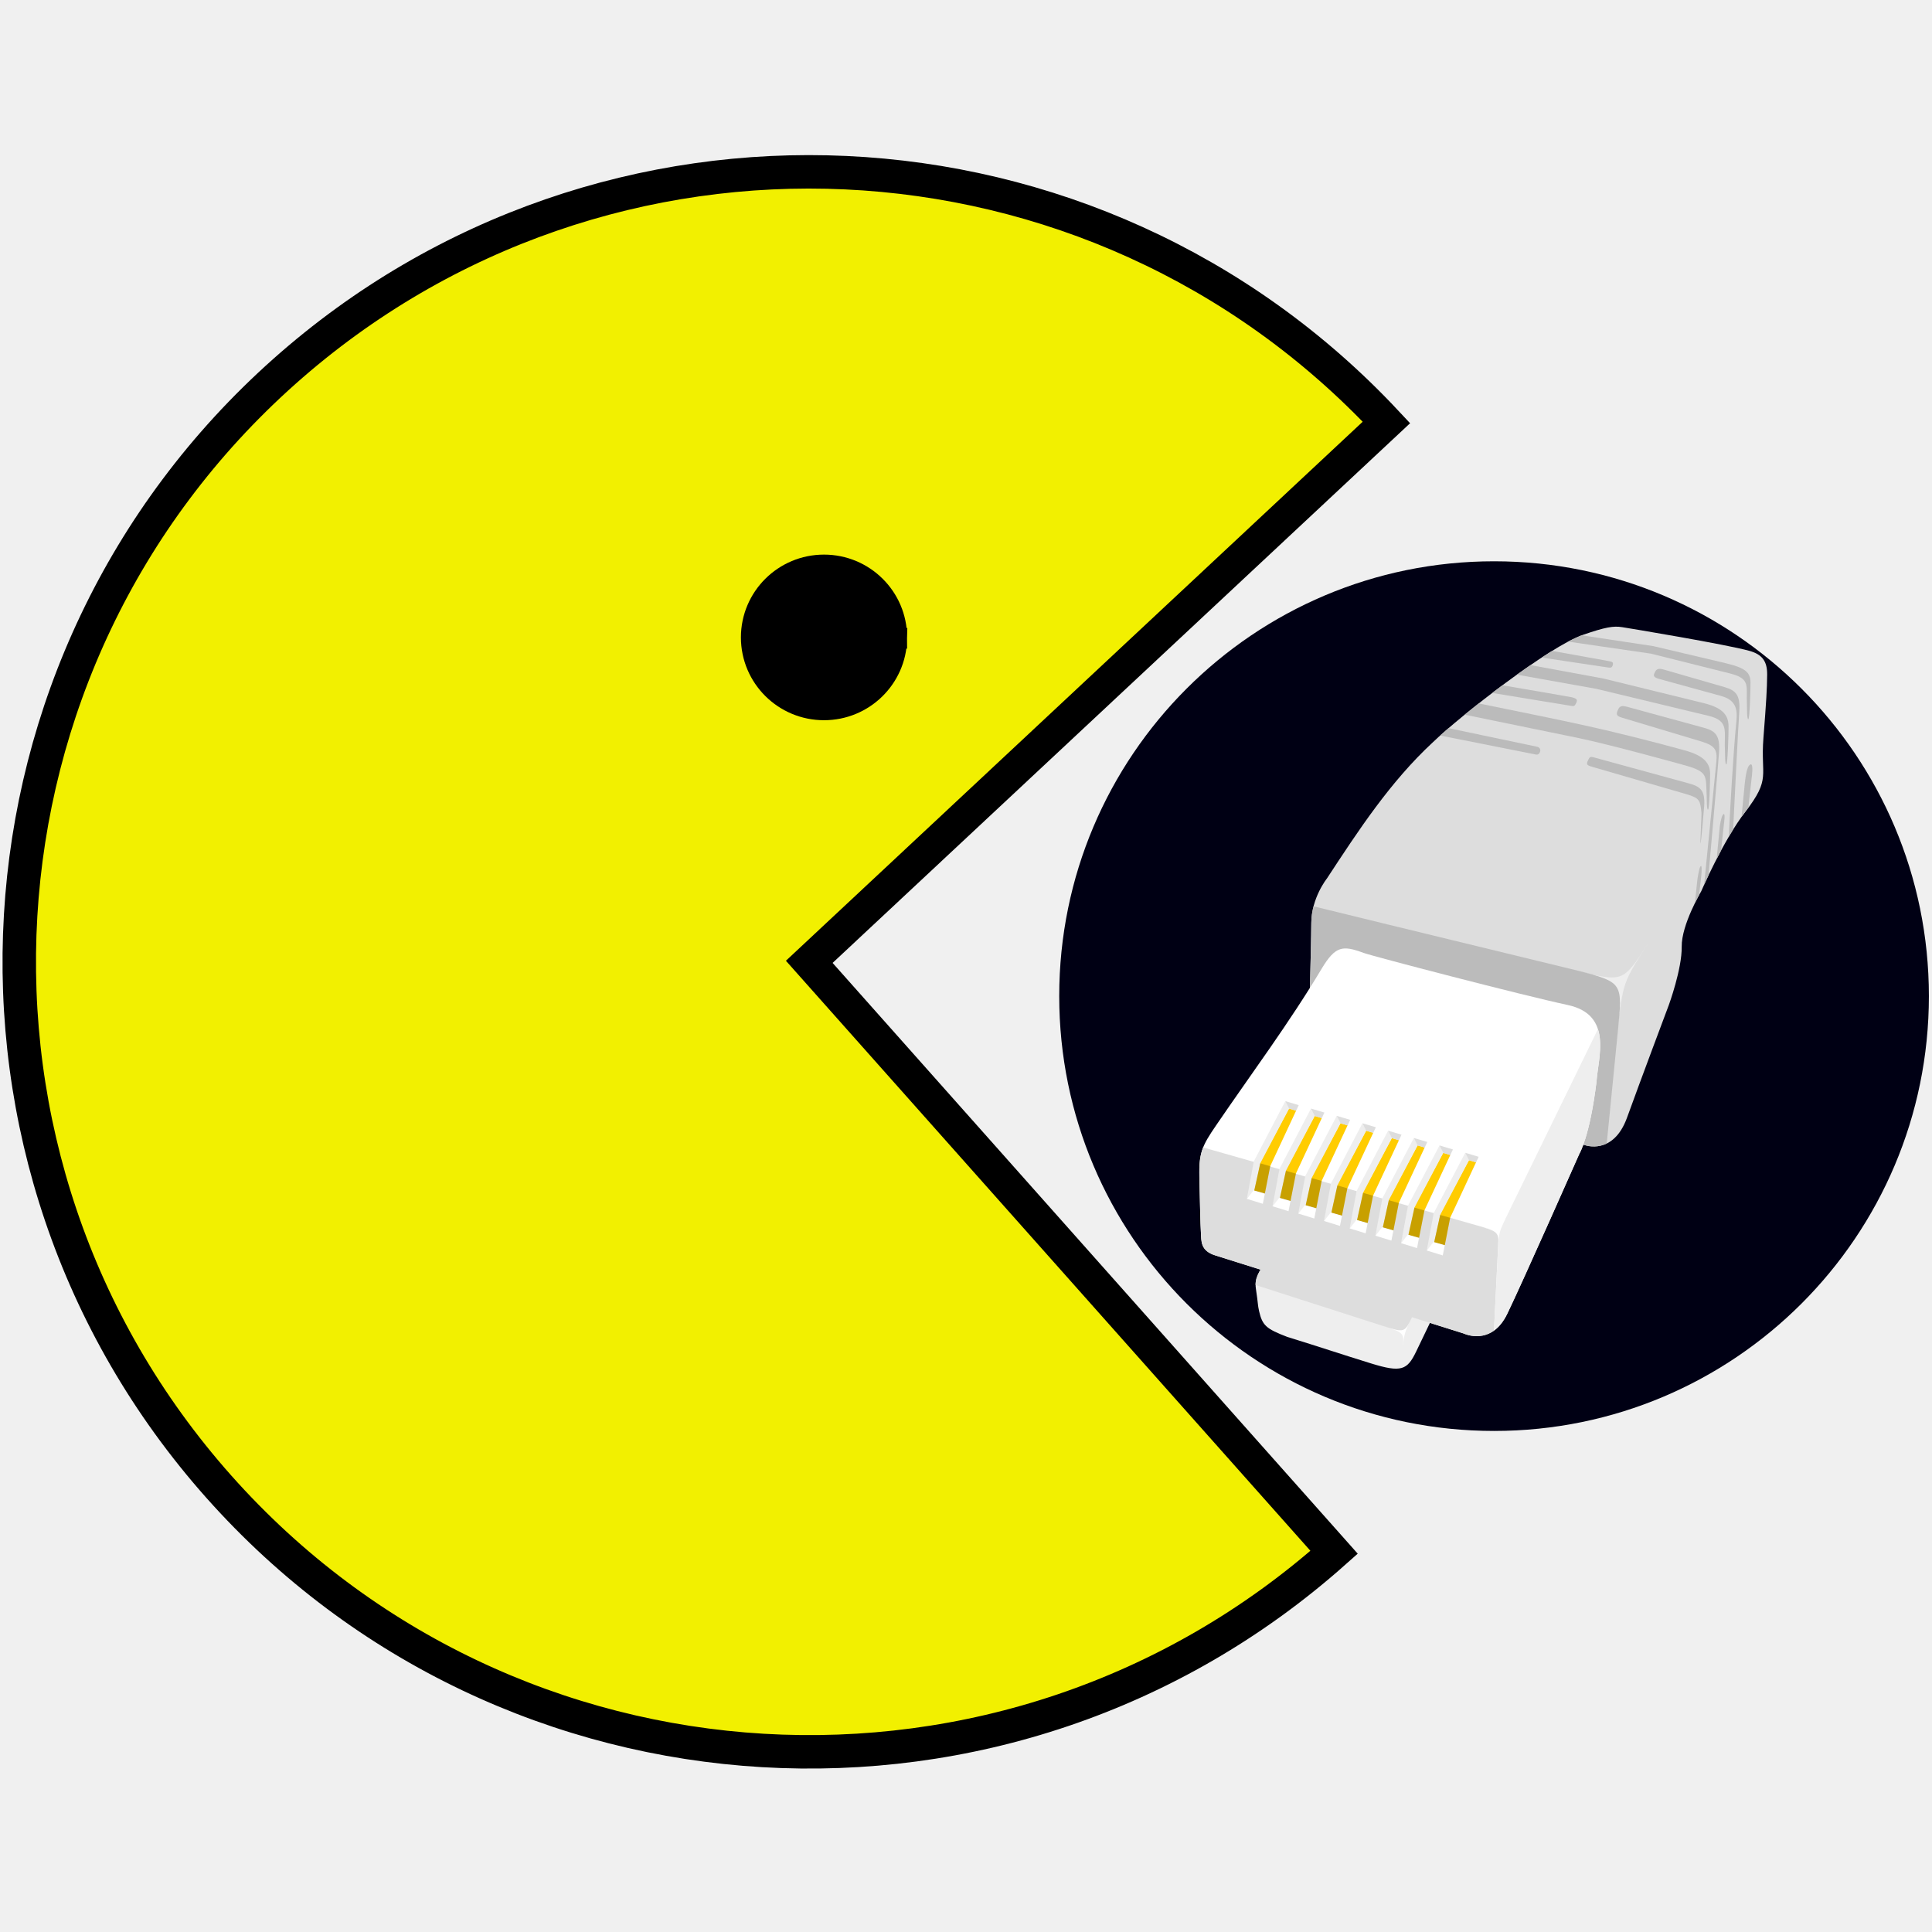
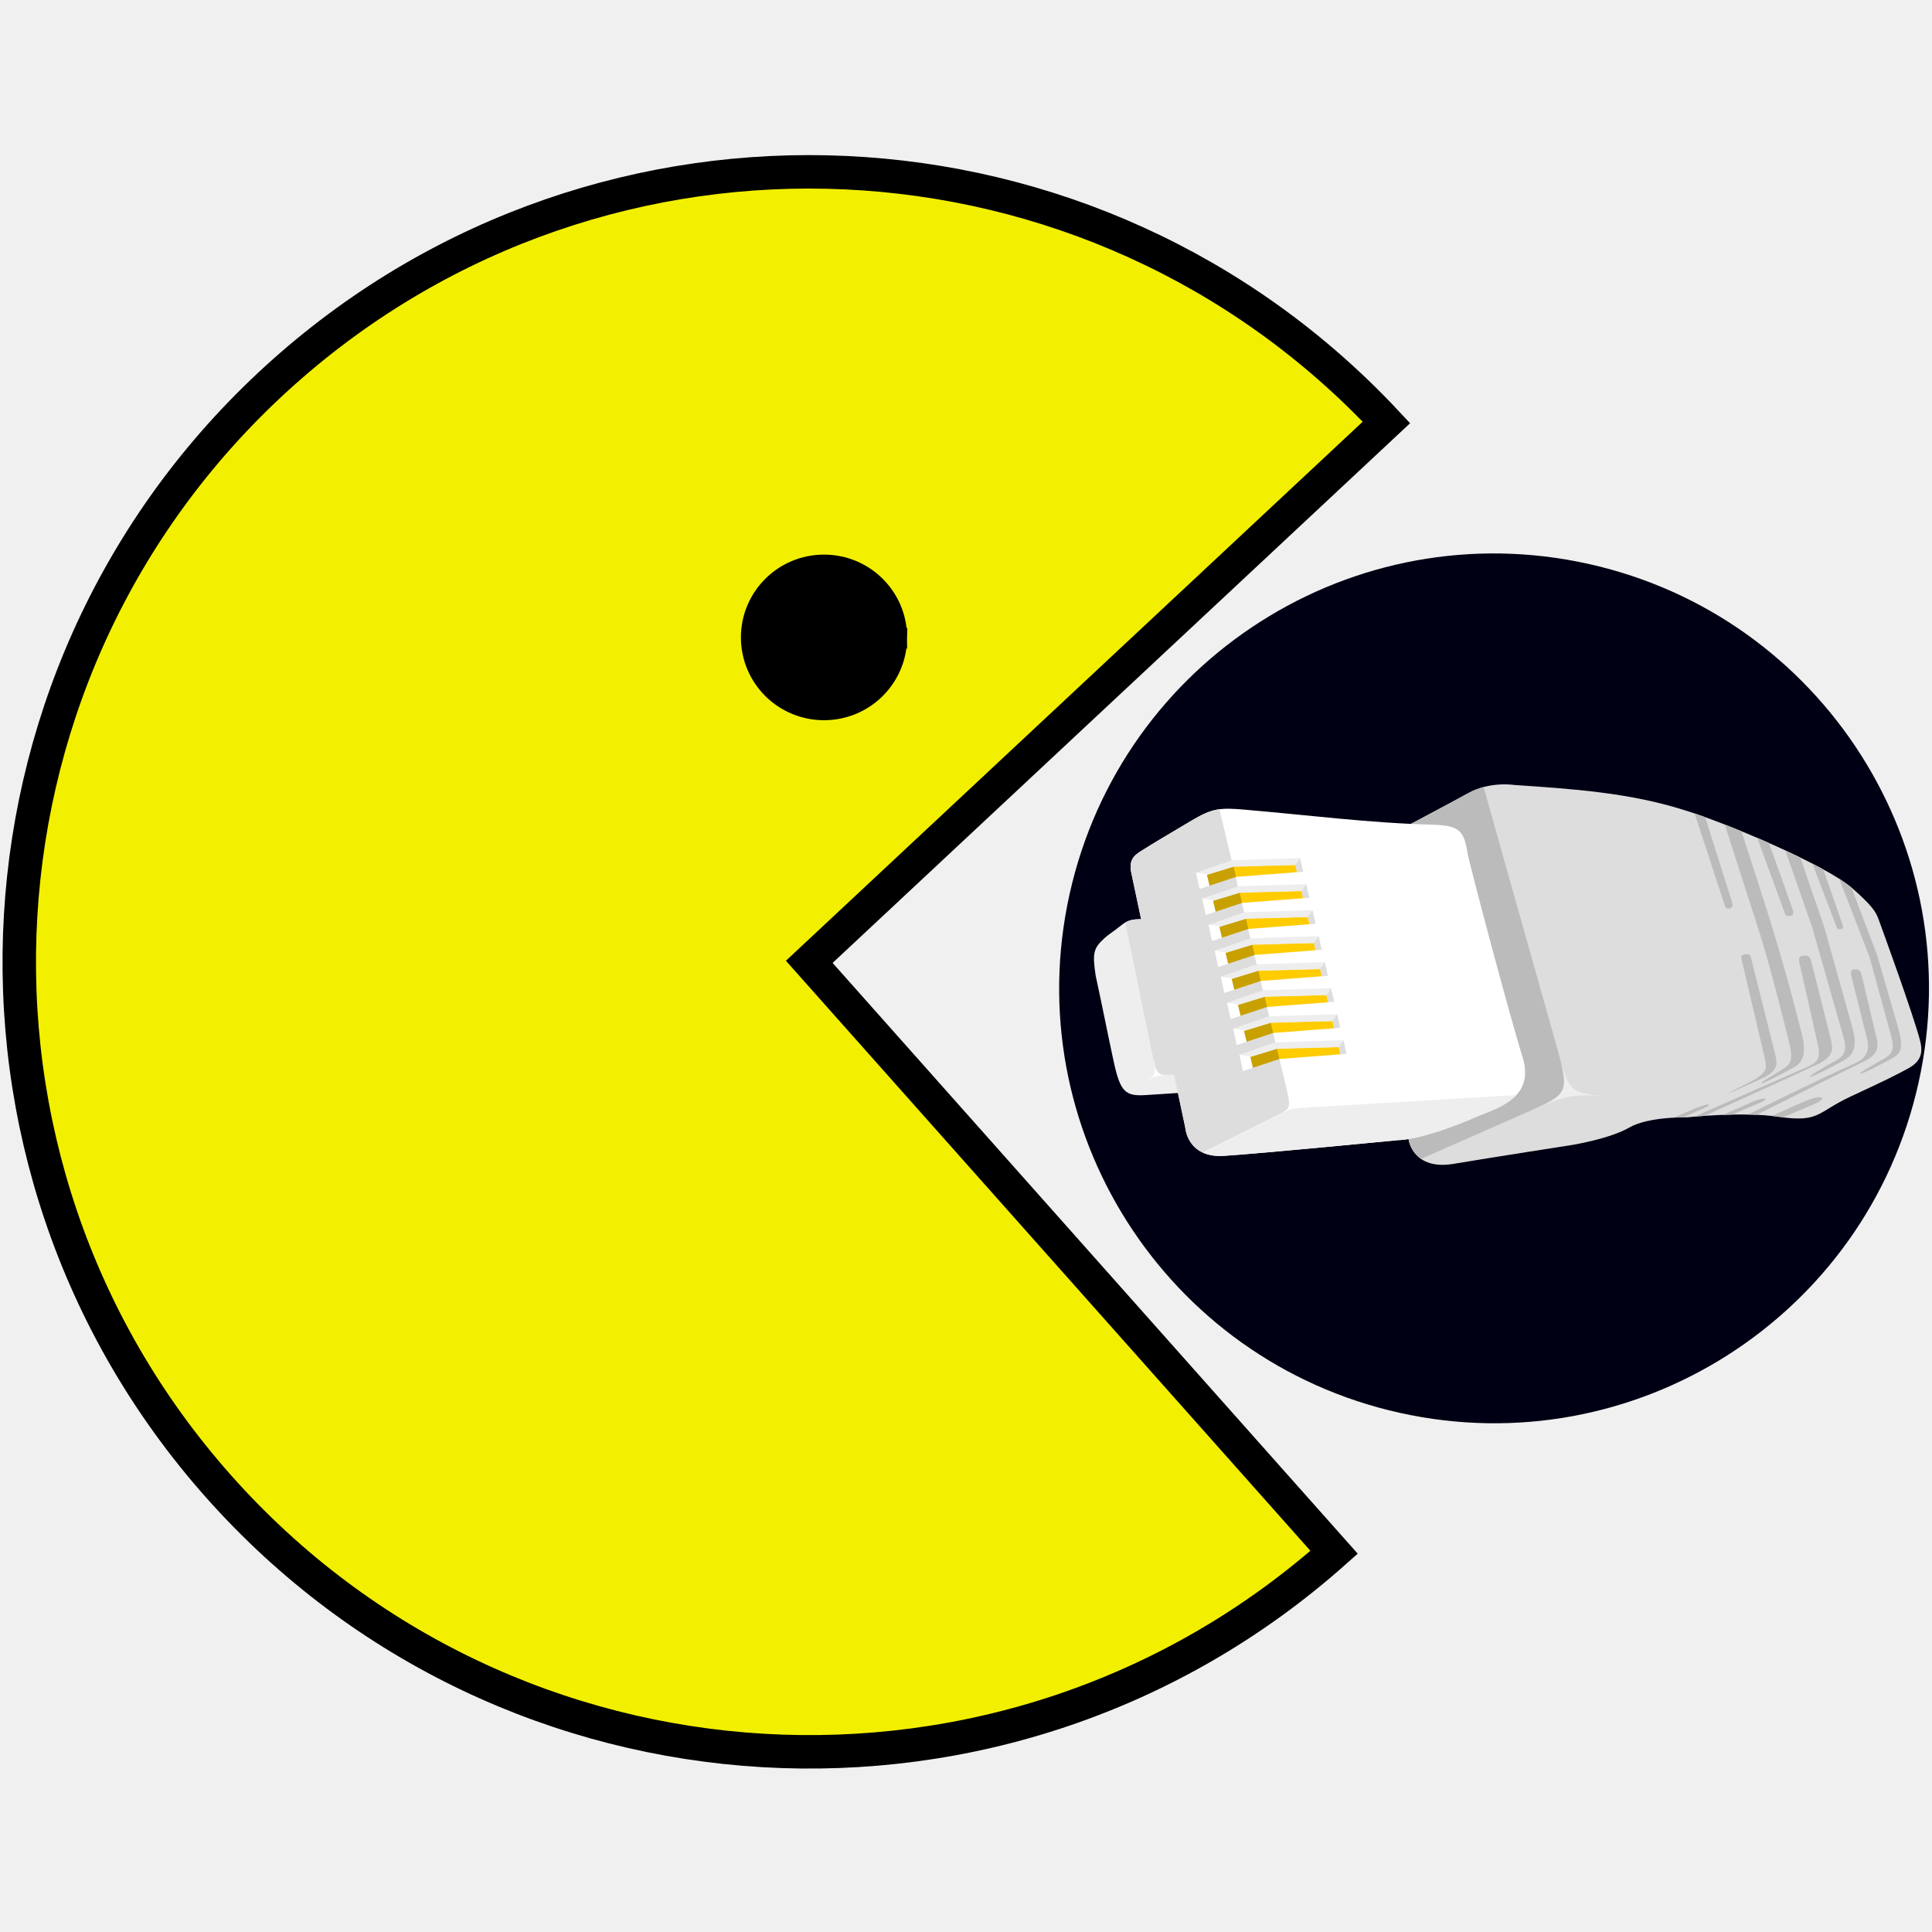
<svg xmlns="http://www.w3.org/2000/svg" width="64px" height="64px" id="svg2985" version="1.1">
  <defs id="defs2987">
    </defs>
  <g id="layer1">
    <g id="layer1-3" transform="matrix(0.1221248,0,0,0.1221248,-0.05961834,4.950314)">
      <path transform="translate(-245.7143,150.8571)" d="m 608.078,229.664 c -88.453,78.625 -223.898,70.658 -302.523,-17.795 -78.625,-88.453 -70.658,-223.898 17.795,-302.523 86.898,-77.243 219.539,-71.098 298.924,13.847 L 465.714,69.505 z" id="path1425" style="fill:#f2f000;fill-opacity:1;stroke:#000000;stroke-width:9.075;stroke-miterlimit:4;stroke-opacity:1;stroke-dasharray:none;stroke-dashoffset:0" />
      <path transform="matrix(0.652584,0,0,-0.66974,11.9101,303.3885)" d="m 355,255.362 c 0,16.016 -13.431,29 -30,29 -16.569,0 -30,-12.984 -30,-29 0,-16.016 13.431,-29 30,-29 16.314,0 29.638,12.602 29.993,28.369 L 325,255.362 z" id="path2314" style="fill:#000000;fill-opacity:1;stroke:#000000;stroke-width:9.075;stroke-miterlimit:4;stroke-opacity:1;stroke-dasharray:none;stroke-dashoffset:0" />
    </g>
-     <g id="g4483" transform="matrix(0.7974144,0,0,0.7974144,-24.47506,6.106796)">
-       <path transform="matrix(1.227074,0,0,1.227074,-39.67882,-22.01365)" d="m 122.651,45.422 c 0,8.13 -6.591,14.721 -14.721,14.721 -8.13,0 -14.721,-6.591 -14.721,-14.721 0,-8.13 6.591,-14.721 14.721,-14.721 8.13,0 14.721,6.591 14.721,14.721 z" id="path3713" style="fill:#000014;fill-opacity:1;stroke:#000000;stroke-width:0;stroke-linecap:round;stroke-linejoin:round;stroke-miterlimit:0;stroke-opacity:1;stroke-dasharray:none" />
-       <g transform="matrix(-0.7719504,0.1513673,0.1513673,0.7719504,181.5177,-25.0722)" id="g3409-7">
-         <path style="fill:#dddddd" d="m 108.525,41.006 c -0.537,-1.926 -0.685,-2.509 -0.84,-3.255 -0.144,-0.696 0.052,-1.103 0.683,-1.418 1.155,-0.578 5.934,-2.368 6.353,-2.52 0.433,-0.158 0.864,-0.172 2.1,0 1.89,0.263 7.165,2.941 8.874,4.043 2.611,1.614 4.749,3.807 6.878,5.986 0,0 0.998,0.84 1.26,2.153 0.263,1.313 1.418,6.406 1.418,6.406 0,0 0.473,0.998 -0.578,1.575 -1.05,0.578 -12.759,6.301 -12.759,6.301 0,0 -1.365,0.84 -2.468,-0.998 -1.103,-1.838 -3.308,-5.408 -3.308,-5.408 0,0 -1.05,-1.733 -1.26,-2.888 -0.21,-1.155 -1.575,-2.678 -1.575,-2.678 0,0 -1.64,-2.4 -3.098,-3.675 -1.68,-1.47 -1.14,-1.684 -1.68,-3.623 z" id="BootBase-0" />
-         <path style="fill:#bbbbbb" d="m 133.546,45.145 c -1.137,0.529 -4.173,1.934 -13.578,6.268 -1.523,0.702 -1.609,1.019 -1.293,2.069 1.741,5.773 2.011,6.678 2.087,6.932 0.646,0.172 1.153,-0.139 1.153,-0.139 0,0 11.708,-5.723 12.758,-6.3 1.05,-0.578 0.577,-1.576 0.577,-1.576 0,0 -1.154,-5.094 -1.417,-6.406 -0.062,-0.311 -0.166,-0.595 -0.288,-0.848 z" id="BootFace-9" />
-         <path style="fill:#eeeeee" d="m 116.587,50.467 c 1.699,1.777 1.705,1.764 2.473,4.274 -0.774,-2.515 -0.77,-2.507 1.46,-3.587 -2.227,1.075 -2.234,1.084 -3.933,-0.688 z" id="BootHighlight-8" />
-         <path style="fill:#bbbbbb" d="m 112.493,44.248 c -0.057,-0.659 -0.07,-0.784 0.597,-1.128 l 4.555,-2.35 c 0.254,-0.131 0.357,-0.18 0.213,-0.374 -0.171,-0.231 -0.165,-0.215 -0.489,-0.053 l -4.527,2.249 c -0.549,0.273 -0.778,0.512 -0.556,1.339 0.042,0.142 0.514,1.802 0.571,1.908 -0.006,-0.133 -0.356,-1.494 -0.364,-1.591 z" id="path45958-3" />
-         <path style="fill:#bbbbbb" d="m 124.739,37.284 -4.38,1.855 c -0.126,0.053 -0.193,0.156 -0.129,0.283 0.063,0.126 0.156,0.156 0.251,0.117 l 4.769,-1.959 -0.511,-0.297 z" id="path8989-5" />
-         <path style="fill:#bbbbbb" d="m 122.926,36.309 c -1.762,0.73 -4.019,1.671 -5.208,2.19 -2.075,0.906 -3.592,1.643 -4.976,2.328 -1.005,0.497 -1.194,0.962 -1.093,1.482 0.075,0.385 0.397,1.844 0.473,1.835 0.075,-0.008 -0.057,-0.616 -0.079,-0.772 -0.136,-0.967 -0.315,-1.168 0.709,-1.7 0.36,-0.187 3.765,-1.885 5.346,-2.552 1.123,-0.473 3.941,-1.649 5.67,-2.371 -0.269,-0.144 -0.551,-0.291 -0.842,-0.441 z" id="path10932-6" />
-         <path style="fill:#bbbbbb" d="m 121.514,35.609 c -1.554,0.589 -3.39,1.286 -3.478,1.328 -0.265,0.127 -0.278,0.196 -0.158,0.353 0.102,0.134 0.135,0.14 0.299,0.079 l 3.941,-1.466 -0.604,-0.294 z" id="path11906-7" />
-         <path style="fill:#bbbbbb" d="m 119.853,34.849 -3.65,1.44 -4.96,2.3 c -1.017,0.471 -1.129,0.949 -1.028,1.47 0.075,0.385 0.424,1.936 0.5,1.928 0.075,-0.008 -0.057,-0.617 -0.079,-0.773 -0.136,-0.967 -0.537,-1.449 0.512,-1.93 l 5.527,-2.533 3.977,-1.545 -0.8,-0.356 z" id="path12880-3" />
-         <path style="fill:#bbbbbb" d="m 118.587,34.332 -2.846,1.11 c -0.187,0.073 -0.214,0.118 -0.15,0.245 0.063,0.126 0.135,0.12 0.252,0.079 l 3.353,-1.194 -0.609,-0.24 z" id="path13854-9" />
-         <path style="fill:#bbbbbb" d="m 116.899,33.824 -3.608,1.291 -3.567,1.616 c -1.021,0.463 -1.194,0.751 -1.093,1.272 0.075,0.385 0.409,1.871 0.485,1.863 0.075,-0.008 -0.057,-0.616 -0.079,-0.772 -0.136,-0.967 -0.48,-1.295 0.565,-1.786 l 3.886,-1.826 4.178,-1.469 -0.767,-0.19 z" id="path14828-0" />
-         <path style="fill:#bbbbbb" d="m 109.454,42.229 c -0.173,-0.014 0.081,0.709 0.081,0.709 l 0.478,1.518 c 0.061,0.056 0.125,0.113 0.193,0.172 0.084,0.073 0.168,0.151 0.252,0.231 l -0.48,-1.605 c 0,0 -0.224,-0.806 -0.422,-0.97 -0.044,-0.036 -0.077,-0.053 -0.102,-0.055 z" id="path15802-8" />
-         <path style="fill:#bbbbbb" d="m 112.985,36.438 -2.975,1.529 c -0.545,0.28 -0.73,0.576 -0.507,1.403 0.228,0.847 1.268,5.048 1.518,6.058 0.102,0.109 0.203,0.221 0.303,0.334 -0.317,-1.269 -1.083,-4.3 -1.582,-5.946 -0.196,-0.648 -0.123,-1.097 0.549,-1.432 l 3.018,-1.502 c 0.287,-0.143 0.294,-0.228 0.198,-0.358 -0.146,-0.24 -0.299,-0.195 -0.522,-0.086 z" id="path16777-6" />
-         <path style="fill:#bbbbbb" d="m 111.349,44.529 c -0.093,-0.004 0.101,0.545 0.101,0.545 l 0.411,1.321 c 0.109,0.132 0.212,0.263 0.313,0.39 l -0.491,-1.648 c 0,-1e-6 -0.148,-0.443 -0.275,-0.57 -0.026,-0.026 -0.046,-0.038 -0.059,-0.038 z" id="path17751-7" />
-         <path style="fill:#bbbbbb" d="m 115.265,37.993 -3.792,1.881 c -0.549,0.272 -0.73,0.576 -0.507,1.403 0.227,0.843 1.481,5.185 1.795,6.273 0.133,0.179 0.236,0.321 0.324,0.443 -0.261,-0.869 -1.315,-4.376 -1.88,-6.239 -0.196,-0.648 -0.067,-0.875 0.597,-1.225 l 3.851,-2.03 c 0.252,-0.133 0.278,-0.228 0.134,-0.422 -0.149,-0.244 -0.297,-0.186 -0.522,-0.085 z" id="path18725-8" />
-         <path style="fill:#bbbbbb" d="m 113.053,46.991 c -0.061,0.025 0.102,0.551 0.102,0.551 l 0.289,0.928 c 0.081,0.096 0.183,0.221 0.31,0.388 l -0.389,-1.253 c 0,0 -0.168,-0.464 -0.252,-0.57 -0.029,-0.036 -0.049,-0.049 -0.06,-0.044 z" id="path19699-1" />
-         <g id="PlugBody-1" transform="matrix(0.03939268,0,0,0.03939268,94.86721,17.81235)">
-           <path d="m 654.877,997.561 c -8.205,-31.179 -39.384,-83.691 18.051,-108.306 57.435,-24.615 244.012,-114.411 255.304,-121.306 25.487,-15.564 35.025,-16.23 58.614,9.564 56.614,63.125 119.528,119.965 179.818,179.459 23.872,23.396 29.815,31.986 35.307,63.922 5.505,32.016 10.693,61.366 12.228,73.05 1.477,11.245 5.798,24.013 -13.715,34.179 L 894.463,1294.581 c 0,0 -32.82,24.615 -62.358,-14.769 -29.538,-39.384 -136.203,-191.997 -136.203,-191.997 0,0 -18.051,-19.692 -41.025,-90.255 z" style="fill:#ffffff" id="PlugBase-2" />
-           <g id="PlugClip-1">
-             <path style="fill:#eeeeee" d="m 1134.397,1146.8 c 0,0 7.445,7.004 12.843,13.519 5.399,6.515 8.751,12.54 9.141,22.015 0.82,19.948 1.85,21.329 1.562,30.027 -0.657,19.879 -4.9,25.161 -30.459,41.196 -40.182,21.547 -65.446,36.078 -103.306,56.435 -37.435,20.128 -45.853,18.196 -62.435,-3.923 -23.169,-30.906 -35.333,-47.322 -35.333,-47.322 l 207.986,-111.947 z" id="PlugClipBase-9" />
-             <path style="fill:#dddddd" d="m 1134.407,1146.799 -185.812,100 23.625,31.719 183.594,-101.438 c -1.224,-6.632 -4.231,-11.523 -8.562,-16.75 -5.399,-6.515 -12.844,-13.531 -12.844,-13.531 z" id="PlugClipTop-8" />
-             <path style="fill:#ffffff" d="m 958.4,1259.862 c 13.783,18.524 13.918,18.456 20.6,39 -6.69,-20.492 -6.749,-20.426 20.9,-35.7 -27.633,15.297 -27.706,15.216 -41.5,-3.3 z" id="PlugClipHighlight-2" />
+     <g id="g4483" transform="matrix(0.5855054,0.5413439,-0.5413439,0.5855054,13.43726,-37.21895)">
+       <g id="g3064" transform="matrix(0.9519562,0.3062343,-0.3062343,0.9519562,14.78366,-26.78598)">
+         <path style="fill:#000014;fill-opacity:1;stroke:#000000;stroke-width:0;stroke-linecap:round;stroke-linejoin:round;stroke-miterlimit:0;stroke-opacity:1;stroke-dasharray:none" id="path3713" d="m 122.651,45.422 c 0,8.13 -6.591,14.721 -14.721,14.721 -8.13,0 -14.721,-6.591 -14.721,-14.721 0,-8.13 6.591,-14.721 14.721,-14.721 8.13,0 14.721,6.591 14.721,14.721 z" transform="matrix(0.9126888,0.8201893,-0.8201893,0.9126888,31.50781,-96.25672)" />
+         <g id="g3409-7" transform="matrix(-0.7719504,0.1513673,0.1513673,0.7719504,181.5177,-25.0722)">
+           <path id="BootBase-0" d="m 108.525,41.006 c -0.537,-1.926 -0.685,-2.509 -0.84,-3.255 -0.144,-0.696 0.052,-1.103 0.683,-1.418 1.155,-0.578 5.934,-2.368 6.353,-2.52 0.433,-0.158 0.864,-0.172 2.1,0 1.89,0.263 7.165,2.941 8.874,4.043 2.611,1.614 4.749,3.807 6.878,5.986 0,0 0.998,0.84 1.26,2.153 0.263,1.313 1.418,6.406 1.418,6.406 0,0 0.473,0.998 -0.578,1.575 -1.05,0.578 -12.759,6.301 -12.759,6.301 0,0 -1.365,0.84 -2.468,-0.998 -1.103,-1.838 -3.308,-5.408 -3.308,-5.408 0,0 -1.05,-1.733 -1.26,-2.888 -0.21,-1.155 -1.575,-2.678 -1.575,-2.678 0,0 -1.64,-2.4 -3.098,-3.675 -1.68,-1.47 -1.14,-1.684 -1.68,-3.623 z" style="fill:#dddddd" />
+           <path id="BootFace-9" d="m 133.546,45.145 c -1.137,0.529 -4.173,1.934 -13.578,6.268 -1.523,0.702 -1.609,1.019 -1.293,2.069 1.741,5.773 2.011,6.678 2.087,6.932 0.646,0.172 1.153,-0.139 1.153,-0.139 0,0 11.708,-5.723 12.758,-6.3 1.05,-0.578 0.577,-1.576 0.577,-1.576 0,0 -1.154,-5.094 -1.417,-6.406 -0.062,-0.311 -0.166,-0.595 -0.288,-0.848 z" style="fill:#bbbbbb" />
+           <path id="BootHighlight-8" d="m 116.587,50.467 c 1.699,1.777 1.705,1.764 2.473,4.274 -0.774,-2.515 -0.77,-2.507 1.46,-3.587 -2.227,1.075 -2.234,1.084 -3.933,-0.688 z" style="fill:#eeeeee" />
+           <path id="path45958-3" d="m 112.493,44.248 c -0.057,-0.659 -0.07,-0.784 0.597,-1.128 l 4.555,-2.35 c 0.254,-0.131 0.357,-0.18 0.213,-0.374 -0.171,-0.231 -0.165,-0.215 -0.489,-0.053 l -4.527,2.249 c -0.549,0.273 -0.778,0.512 -0.556,1.339 0.042,0.142 0.514,1.802 0.571,1.908 -0.006,-0.133 -0.356,-1.494 -0.364,-1.591 z" style="fill:#bbbbbb" />
+           <path id="path8989-5" d="m 124.739,37.284 -4.38,1.855 c -0.126,0.053 -0.193,0.156 -0.129,0.283 0.063,0.126 0.156,0.156 0.251,0.117 l 4.769,-1.959 -0.511,-0.297 z" style="fill:#bbbbbb" />
+           <path id="path10932-6" d="m 122.926,36.309 c -1.762,0.73 -4.019,1.671 -5.208,2.19 -2.075,0.906 -3.592,1.643 -4.976,2.328 -1.005,0.497 -1.194,0.962 -1.093,1.482 0.075,0.385 0.397,1.844 0.473,1.835 0.075,-0.008 -0.057,-0.616 -0.079,-0.772 -0.136,-0.967 -0.315,-1.168 0.709,-1.7 0.36,-0.187 3.765,-1.885 5.346,-2.552 1.123,-0.473 3.941,-1.649 5.67,-2.371 -0.269,-0.144 -0.551,-0.291 -0.842,-0.441 z" style="fill:#bbbbbb" />
+           <path id="path11906-7" d="m 121.514,35.609 c -1.554,0.589 -3.39,1.286 -3.478,1.328 -0.265,0.127 -0.278,0.196 -0.158,0.353 0.102,0.134 0.135,0.14 0.299,0.079 l 3.941,-1.466 -0.604,-0.294 z" style="fill:#bbbbbb" />
+           <path id="path12880-3" d="m 119.853,34.849 -3.65,1.44 -4.96,2.3 c -1.017,0.471 -1.129,0.949 -1.028,1.47 0.075,0.385 0.424,1.936 0.5,1.928 0.075,-0.008 -0.057,-0.617 -0.079,-0.773 -0.136,-0.967 -0.537,-1.449 0.512,-1.93 l 5.527,-2.533 3.977,-1.545 -0.8,-0.356 z" style="fill:#bbbbbb" />
+           <path id="path13854-9" d="m 118.587,34.332 -2.846,1.11 c -0.187,0.073 -0.214,0.118 -0.15,0.245 0.063,0.126 0.135,0.12 0.252,0.079 l 3.353,-1.194 -0.609,-0.24 z" style="fill:#bbbbbb" />
+           <path id="path14828-0" d="m 116.899,33.824 -3.608,1.291 -3.567,1.616 c -1.021,0.463 -1.194,0.751 -1.093,1.272 0.075,0.385 0.409,1.871 0.485,1.863 0.075,-0.008 -0.057,-0.616 -0.079,-0.772 -0.136,-0.967 -0.48,-1.295 0.565,-1.786 l 3.886,-1.826 4.178,-1.469 -0.767,-0.19 z" style="fill:#bbbbbb" />
+           <path id="path15802-8" d="m 109.454,42.229 c -0.173,-0.014 0.081,0.709 0.081,0.709 l 0.478,1.518 c 0.061,0.056 0.125,0.113 0.193,0.172 0.084,0.073 0.168,0.151 0.252,0.231 l -0.48,-1.605 c 0,0 -0.224,-0.806 -0.422,-0.97 -0.044,-0.036 -0.077,-0.053 -0.102,-0.055 z" style="fill:#bbbbbb" />
+           <path id="path16777-6" d="m 112.985,36.438 -2.975,1.529 c -0.545,0.28 -0.73,0.576 -0.507,1.403 0.228,0.847 1.268,5.048 1.518,6.058 0.102,0.109 0.203,0.221 0.303,0.334 -0.317,-1.269 -1.083,-4.3 -1.582,-5.946 -0.196,-0.648 -0.123,-1.097 0.549,-1.432 l 3.018,-1.502 c 0.287,-0.143 0.294,-0.228 0.198,-0.358 -0.146,-0.24 -0.299,-0.195 -0.522,-0.086 z" style="fill:#bbbbbb" />
+           <path id="path17751-7" d="m 111.349,44.529 c -0.093,-0.004 0.101,0.545 0.101,0.545 l 0.411,1.321 c 0.109,0.132 0.212,0.263 0.313,0.39 l -0.491,-1.648 c 0,-1e-6 -0.148,-0.443 -0.275,-0.57 -0.026,-0.026 -0.046,-0.038 -0.059,-0.038 z" style="fill:#bbbbbb" />
+           <path id="path18725-8" d="m 115.265,37.993 -3.792,1.881 c -0.549,0.272 -0.73,0.576 -0.507,1.403 0.227,0.843 1.481,5.185 1.795,6.273 0.133,0.179 0.236,0.321 0.324,0.443 -0.261,-0.869 -1.315,-4.376 -1.88,-6.239 -0.196,-0.648 -0.067,-0.875 0.597,-1.225 l 3.851,-2.03 c 0.252,-0.133 0.278,-0.228 0.134,-0.422 -0.149,-0.244 -0.297,-0.186 -0.522,-0.085 z" style="fill:#bbbbbb" />
+           <path id="path19699-1" d="m 113.053,46.991 c -0.061,0.025 0.102,0.551 0.102,0.551 l 0.289,0.928 c 0.081,0.096 0.183,0.221 0.31,0.388 l -0.389,-1.253 c 0,0 -0.168,-0.464 -0.252,-0.57 -0.029,-0.036 -0.049,-0.049 -0.06,-0.044 z" style="fill:#bbbbbb" />
+           <g transform="matrix(0.03939268,0,0,0.03939268,94.86721,17.81235)" id="PlugBody-1">
+             <path id="PlugBase-2" style="fill:#ffffff" d="m 654.877,997.561 c -8.205,-31.179 -39.384,-83.691 18.051,-108.306 57.435,-24.615 244.012,-114.411 255.304,-121.306 25.487,-15.564 35.025,-16.23 58.614,9.564 56.614,63.125 119.528,119.965 179.818,179.459 23.872,23.396 29.815,31.986 35.307,63.922 5.505,32.016 10.693,61.366 12.228,73.05 1.477,11.245 5.798,24.013 -13.715,34.179 L 894.463,1294.581 c 0,0 -32.82,24.615 -62.358,-14.769 -29.538,-39.384 -136.203,-191.997 -136.203,-191.997 0,0 -18.051,-19.692 -41.025,-90.255 z" />
+             <g id="PlugClip-1">
+               <path id="PlugClipBase-9" d="m 1134.397,1146.8 c 0,0 7.445,7.004 12.843,13.519 5.399,6.515 8.751,12.54 9.141,22.015 0.82,19.948 1.85,21.329 1.562,30.027 -0.657,19.879 -4.9,25.161 -30.459,41.196 -40.182,21.547 -65.446,36.078 -103.306,56.435 -37.435,20.128 -45.853,18.196 -62.435,-3.923 -23.169,-30.906 -35.333,-47.322 -35.333,-47.322 l 207.986,-111.947 z" style="fill:#eeeeee" />
+               <path id="PlugClipTop-8" d="m 1134.407,1146.799 -185.812,100 23.625,31.719 183.594,-101.438 c -1.224,-6.632 -4.231,-11.523 -8.562,-16.75 -5.399,-6.515 -12.844,-13.531 -12.844,-13.531 z" style="fill:#dddddd" />
+               <path id="PlugClipHighlight-2" d="m 958.4,1259.862 c 13.783,18.524 13.918,18.456 20.6,39 -6.69,-20.492 -6.749,-20.426 20.9,-35.7 -27.633,15.297 -27.706,15.216 -41.5,-3.3 z" style="fill:#ffffff" />
+             </g>
+             <path id="PlugFront-0" style="fill:#dddddd" d="M 1189.312,982.581 821.687,1169.8 l 0.531,0.719 31.75,128.062 c 21.838,9.99 40.5,-4 40.5,-4 l 306,-166.469 c 19.512,-10.166 15.196,-22.911 13.719,-34.156 -1.535,-11.684 -6.713,-41.047 -12.219,-73.062 -3.066,-17.83 -6.268,-28.397 -12.656,-38.312 z M 853.968,1298.581 c -0.446,-0.204 -0.896,-0.432 -1.344,-0.656 0.45,0.225 0.896,0.452 1.344,0.656 z M 771.531,1195.362 c 5.49,7.762 10.697,15.129 16,22.594 -5.239,-7.38 -10.578,-14.928 -16,-22.594 z m 19.969,28.188 c 5.237,7.363 10.433,14.625 15.156,21.219 -4.74,-6.622 -9.901,-13.826 -15.156,-21.219 z m 51.594,68.062 c 0.458,0.384 0.918,0.735 1.375,1.094 -0.458,-0.36 -0.916,-0.709 -1.375,-1.094 z" />
+             <path id="PlugSide-8" style="fill:#eeeeee" d="m 639.438,928.769 c -2.767,23.498 10.496,50.004 15.438,68.781 22.974,70.563 41.031,90.281 41.031,90.281 0,0 106.649,152.585 136.188,191.969 7.269,9.692 14.746,15.52 21.875,18.781 l -31.75,-128.062 -182.781,-241.75 z" />
+             <path id="PlugHighlight-1" style="fill:#ffffff;fill-opacity:1;fill-rule:evenodd;stroke:none" d="m 808.615,1152.473 c 13.043,17.48 13.045,17.481 18.844,39.3 -5.795,-21.812 -5.69,-21.895 22.96,-36.603 -28.634,14.688 -28.75,14.774 -41.804,-2.697 z" />
          </g>
-           <path d="M 1189.312,982.581 821.687,1169.8 l 0.531,0.719 31.75,128.062 c 21.838,9.99 40.5,-4 40.5,-4 l 306,-166.469 c 19.512,-10.166 15.196,-22.911 13.719,-34.156 -1.535,-11.684 -6.713,-41.047 -12.219,-73.062 -3.066,-17.83 -6.268,-28.397 -12.656,-38.312 z M 853.968,1298.581 c -0.446,-0.204 -0.896,-0.432 -1.344,-0.656 0.45,0.225 0.896,0.452 1.344,0.656 z M 771.531,1195.362 c 5.49,7.762 10.697,15.129 16,22.594 -5.239,-7.38 -10.578,-14.928 -16,-22.594 z m 19.969,28.188 c 5.237,7.363 10.433,14.625 15.156,21.219 -4.74,-6.622 -9.901,-13.826 -15.156,-21.219 z m 51.594,68.062 c 0.458,0.384 0.918,0.735 1.375,1.094 -0.458,-0.36 -0.916,-0.709 -1.375,-1.094 z" style="fill:#dddddd" id="PlugFront-0" />
-           <path d="m 639.438,928.769 c -2.767,23.498 10.496,50.004 15.438,68.781 22.974,70.563 41.031,90.281 41.031,90.281 0,0 106.649,152.585 136.188,191.969 7.269,9.692 14.746,15.52 21.875,18.781 l -31.75,-128.062 -182.781,-241.75 z" style="fill:#eeeeee" id="PlugSide-8" />
-           <path d="m 808.615,1152.473 c 13.043,17.48 13.045,17.481 18.844,39.3 -5.795,-21.812 -5.69,-21.895 22.96,-36.603 -28.634,14.688 -28.75,14.774 -41.804,-2.697 z" style="fill:#ffffff;fill-opacity:1;fill-rule:evenodd;stroke:none" id="PlugHighlight-1" />
+           <path id="Pin8-7" d="m 128.074,59.879 -0.35,0.181 1.906,2.613 0.558,1.367 0.546,-0.26 -0.591,-1.372 -2.07,-2.529 z" style="fill:#ffcc00" />
+           <path id="Pin7-7" d="m 129.333,59.237 -0.35,0.181 1.906,2.613 0.558,1.367 0.546,-0.26 -0.591,-1.372 -2.07,-2.529 z" style="fill:#ffcc00" />
+           <path id="Pin6-0" d="m 130.586,58.59 -0.35,0.181 1.906,2.613 0.558,1.367 0.546,-0.26 -0.591,-1.372 -2.07,-2.529 z" style="fill:#ffcc00" />
+           <path id="Pin5-3" d="m 131.846,57.95 -0.35,0.181 1.906,2.613 0.558,1.367 0.546,-0.26 -0.591,-1.372 -2.07,-2.529 z" style="fill:#ffcc00" />
+           <path id="Pin4-2" d="m 133.102,57.305 -0.35,0.181 1.906,2.613 0.558,1.367 0.546,-0.26 -0.591,-1.372 -2.07,-2.529 z" style="fill:#ffcc00" />
+           <path id="Pin3-0" d="m 134.357,56.659 -0.35,0.181 1.906,2.613 0.558,1.367 0.546,-0.26 -0.591,-1.372 -2.07,-2.529 z" style="fill:#ffcc00" />
+           <path id="Pin2-3" d="m 135.618,56.019 -0.35,0.181 1.906,2.613 0.558,1.367 0.546,-0.26 -0.591,-1.372 -2.07,-2.529 z" style="fill:#ffcc00" />
+           <path id="Pin1-3" d="m 136.874,55.374 -0.35,0.181 1.906,2.613 0.558,1.367 0.546,-0.26 -0.591,-1.372 -2.07,-2.529 z" style="fill:#ffcc00" />
+           <g transform="matrix(0.03939268,0,0,0.03939268,94.86721,17.81235)" style="fill:#eeeeee" id="PinGrooveSides-9">
+             <path d="m 921.727,1175.862 -11.952,-9.151 -14.879,-34.186 -52.168,-64.754 3.182,-10.546 57,71.182 18.818,47.455 z" id="PinGrooveSide8-1" />
+             <path d="m 953.69,1159.569 -11.952,-9.151 -14.879,-34.186 -52.168,-64.754 3.182,-10.546 57,71.182 18.818,47.455 z" id="PinGrooveSide7-8" />
+             <path d="m 985.479,1143.134 -11.952,-9.151 -14.879,-34.186 -52.168,-64.754 3.182,-10.546 57,71.182 18.818,47.455 z" id="PinGrooveSide6-6" />
+             <path d="m 1017.479,1126.884 -11.952,-9.151 -14.879,-34.186 -52.168,-64.754 3.182,-10.546 57,71.182 18.818,47.455 z" id="PinGrooveSide5-9" />
+             <path d="m 1049.354,1110.509 -11.952,-9.151 -14.879,-34.186 -52.168,-64.754 3.182,-10.545 57,71.182 18.818,47.455 z" id="PinGrooveSide4-7" />
+             <path d="m 1081.229,1094.134 -11.952,-9.151 -14.879,-34.186 -52.168,-64.754 3.182,-10.546 57,71.182 18.818,47.455 z" id="PinGrooveSide3-0" />
+             <path d="m 1113.229,1077.884 -11.952,-9.151 -14.879,-34.186 -52.168,-64.754 3.182,-10.546 57,71.182 18.818,47.455 z" id="PinGrooveSide2-8" />
+             <path d="m 1145.104,1061.509 -11.952,-9.151 -14.879,-34.186 -52.168,-64.754 3.182,-10.546 57,71.182 18.818,47.455 z" id="PinGrooveSide1-8" />
+           </g>
+           <g transform="matrix(0.03939268,0,0,0.03939268,94.86721,17.81235)" style="fill:#dddddd" id="PinGrooveBacks-0">
+             <path d="m 829.27,1065.939 16.641,-8.712 -3.001,10.817 -8.727,4.636 -4.912,-6.742 z" id="PinGrooveBack8-4" />
+             <path d="m 861.232,1049.646 16.641,-8.712 -3.001,10.817 -8.727,4.636 -4.912,-6.742 z" id="PinGrooveBack7-5" />
+             <path d="m 893.021,1033.21 16.641,-8.712 -3.001,10.817 -8.727,4.636 -4.912,-6.742 z" id="PinGrooveBack6-8" />
+             <path d="m 925.021,1016.96 16.641,-8.712 -3.001,10.817 -8.727,4.636 -4.912,-6.742 z" id="PinGrooveBack5-8" />
+             <path d="m 956.896,1000.585 16.641,-8.712 -3.001,10.817 -8.727,4.636 -4.912,-6.742 z" id="PinGrooveBack4-8" />
+             <path d="m 988.771,984.21 16.641,-8.712 -3.001,10.817 -8.727,4.636 -4.912,-6.742 z" id="PinGrooveBack3-3" />
+             <path d="m 1020.771,967.96 16.641,-8.712 -3.001,10.817 -8.727,4.636 -4.912,-6.742 z" id="PinGrooveBack2-9" />
+             <path d="m 1052.646,951.585 16.641,-8.712 -3.001,10.817 -8.727,4.636 -4.912,-6.742 z" id="PinGrooveBack1-8" />
+           </g>
+           <g transform="matrix(0.03939268,0,0,0.03939268,94.86721,17.81235)" style="fill:#ffffff" id="PinGrooveBottoms-1">
+             <path d="m 901.942,1186.456 -5.303,-12.949 13.922,-7.138 11.15,9.476 -19.769,10.611 z" id="PinGrooveBottom8-3" />
+             <path d="m 933.904,1170.162 -5.303,-12.949 13.922,-7.138 11.15,9.476 -19.769,10.611 z" id="PinGrooveBottom7-0" />
+             <path d="m 965.693,1153.727 -5.303,-12.949 13.922,-7.138 11.15,9.476 -19.769,10.611 z" id="PinGrooveBottom6-1" />
+             <path d="m 997.693,1137.477 -5.303,-12.949 13.922,-7.138 11.15,9.476 -19.769,10.611 z" id="PinGrooveBottom5-4" />
+             <path d="m 1029.568,1121.102 -5.303,-12.949 13.922,-7.138 11.15,9.476 -19.769,10.611 z" id="PinGrooveBottom4-9" />
+             <path d="m 1061.443,1104.727 -5.303,-12.949 13.922,-7.138 11.15,9.476 -19.769,10.611 z" id="PinGrooveBottom3-8" />
+             <path d="m 1093.443,1088.477 -5.303,-12.949 13.922,-7.138 11.15,9.476 -19.769,10.611 z" id="PinGrooveBottom2-4" />
+             <path d="m 1125.318,1072.102 -5.303,-12.949 13.922,-7.138 11.15,9.476 -19.769,10.611 z" id="PinGrooveBottom1-3" />
+           </g>
+           <path id="path2972-16" d="m 129.631,62.674 0.489,-0.248 0.587,1.348 -0.518,0.266 -0.557,-1.366 z" style="fill:#000000;fill-opacity:0.218;stroke:none" />
+           <path id="path2972-1-6" d="m 130.89,62.032 0.489,-0.248 0.587,1.348 -0.518,0.266 -0.557,-1.366 z" style="fill:#000000;fill-opacity:0.218;stroke:none" />
+           <path id="path2972-4-4" d="m 132.143,61.387 0.489,-0.248 0.587,1.348 -0.518,0.266 -0.557,-1.366 z" style="fill:#000000;fill-opacity:0.218;stroke:none" />
+           <path id="path2972-4-0-89" d="m 133.404,60.745 0.489,-0.248 0.587,1.348 -0.518,0.266 -0.557,-1.366 z" style="fill:#000000;fill-opacity:0.218;stroke:none" />
+           <path id="path2972-4-0-9-2" d="m 134.658,60.1 0.489,-0.248 0.587,1.348 -0.518,0.266 -0.557,-1.366 z" style="fill:#000000;fill-opacity:0.218;stroke:none" />
+           <path id="path2972-4-0-8-6" d="m 135.916,59.458 0.489,-0.248 0.587,1.348 -0.518,0.266 -0.557,-1.366 z" style="fill:#000000;fill-opacity:0.218;stroke:none" />
+           <path id="path2972-4-0-2-8" d="m 137.178,58.819 0.489,-0.248 0.587,1.348 -0.518,0.266 -0.557,-1.366 z" style="fill:#000000;fill-opacity:0.218;stroke:none" />
+           <path id="path2972-4-0-5-2" d="m 138.431,58.172 0.489,-0.248 0.587,1.348 -0.518,0.266 -0.557,-1.366 z" style="fill:#000000;fill-opacity:0.218;stroke:none" />
        </g>
-         <path style="fill:#ffcc00" d="m 128.074,59.879 -0.35,0.181 1.906,2.613 0.558,1.367 0.546,-0.26 -0.591,-1.372 -2.07,-2.529 z" id="Pin8-7" />
-         <path style="fill:#ffcc00" d="m 129.333,59.237 -0.35,0.181 1.906,2.613 0.558,1.367 0.546,-0.26 -0.591,-1.372 -2.07,-2.529 z" id="Pin7-7" />
-         <path style="fill:#ffcc00" d="m 130.586,58.59 -0.35,0.181 1.906,2.613 0.558,1.367 0.546,-0.26 -0.591,-1.372 -2.07,-2.529 z" id="Pin6-0" />
-         <path style="fill:#ffcc00" d="m 131.846,57.95 -0.35,0.181 1.906,2.613 0.558,1.367 0.546,-0.26 -0.591,-1.372 -2.07,-2.529 z" id="Pin5-3" />
-         <path style="fill:#ffcc00" d="m 133.102,57.305 -0.35,0.181 1.906,2.613 0.558,1.367 0.546,-0.26 -0.591,-1.372 -2.07,-2.529 z" id="Pin4-2" />
-         <path style="fill:#ffcc00" d="m 134.357,56.659 -0.35,0.181 1.906,2.613 0.558,1.367 0.546,-0.26 -0.591,-1.372 -2.07,-2.529 z" id="Pin3-0" />
-         <path style="fill:#ffcc00" d="m 135.618,56.019 -0.35,0.181 1.906,2.613 0.558,1.367 0.546,-0.26 -0.591,-1.372 -2.07,-2.529 z" id="Pin2-3" />
-         <path style="fill:#ffcc00" d="m 136.874,55.374 -0.35,0.181 1.906,2.613 0.558,1.367 0.546,-0.26 -0.591,-1.372 -2.07,-2.529 z" id="Pin1-3" />
-         <g id="PinGrooveSides-9" style="fill:#eeeeee" transform="matrix(0.03939268,0,0,0.03939268,94.86721,17.81235)">
-           <path id="PinGrooveSide8-1" d="m 921.727,1175.862 -11.952,-9.151 -14.879,-34.186 -52.168,-64.754 3.182,-10.546 57,71.182 18.818,47.455 z" />
-           <path id="PinGrooveSide7-8" d="m 953.69,1159.569 -11.952,-9.151 -14.879,-34.186 -52.168,-64.754 3.182,-10.546 57,71.182 18.818,47.455 z" />
-           <path id="PinGrooveSide6-6" d="m 985.479,1143.134 -11.952,-9.151 -14.879,-34.186 -52.168,-64.754 3.182,-10.546 57,71.182 18.818,47.455 z" />
-           <path id="PinGrooveSide5-9" d="m 1017.479,1126.884 -11.952,-9.151 -14.879,-34.186 -52.168,-64.754 3.182,-10.546 57,71.182 18.818,47.455 z" />
-           <path id="PinGrooveSide4-7" d="m 1049.354,1110.509 -11.952,-9.151 -14.879,-34.186 -52.168,-64.754 3.182,-10.545 57,71.182 18.818,47.455 z" />
-           <path id="PinGrooveSide3-0" d="m 1081.229,1094.134 -11.952,-9.151 -14.879,-34.186 -52.168,-64.754 3.182,-10.546 57,71.182 18.818,47.455 z" />
-           <path id="PinGrooveSide2-8" d="m 1113.229,1077.884 -11.952,-9.151 -14.879,-34.186 -52.168,-64.754 3.182,-10.546 57,71.182 18.818,47.455 z" />
-           <path id="PinGrooveSide1-8" d="m 1145.104,1061.509 -11.952,-9.151 -14.879,-34.186 -52.168,-64.754 3.182,-10.546 57,71.182 18.818,47.455 z" />
-         </g>
-         <g id="PinGrooveBacks-0" style="fill:#dddddd" transform="matrix(0.03939268,0,0,0.03939268,94.86721,17.81235)">
-           <path id="PinGrooveBack8-4" d="m 829.27,1065.939 16.641,-8.712 -3.001,10.817 -8.727,4.636 -4.912,-6.742 z" />
-           <path id="PinGrooveBack7-5" d="m 861.232,1049.646 16.641,-8.712 -3.001,10.817 -8.727,4.636 -4.912,-6.742 z" />
-           <path id="PinGrooveBack6-8" d="m 893.021,1033.21 16.641,-8.712 -3.001,10.817 -8.727,4.636 -4.912,-6.742 z" />
-           <path id="PinGrooveBack5-8" d="m 925.021,1016.96 16.641,-8.712 -3.001,10.817 -8.727,4.636 -4.912,-6.742 z" />
-           <path id="PinGrooveBack4-8" d="m 956.896,1000.585 16.641,-8.712 -3.001,10.817 -8.727,4.636 -4.912,-6.742 z" />
-           <path id="PinGrooveBack3-3" d="m 988.771,984.21 16.641,-8.712 -3.001,10.817 -8.727,4.636 -4.912,-6.742 z" />
-           <path id="PinGrooveBack2-9" d="m 1020.771,967.96 16.641,-8.712 -3.001,10.817 -8.727,4.636 -4.912,-6.742 z" />
-           <path id="PinGrooveBack1-8" d="m 1052.646,951.585 16.641,-8.712 -3.001,10.817 -8.727,4.636 -4.912,-6.742 z" />
-         </g>
-         <g id="PinGrooveBottoms-1" style="fill:#ffffff" transform="matrix(0.03939268,0,0,0.03939268,94.86721,17.81235)">
-           <path id="PinGrooveBottom8-3" d="m 901.942,1186.456 -5.303,-12.949 13.922,-7.138 11.15,9.476 -19.769,10.611 z" />
-           <path id="PinGrooveBottom7-0" d="m 933.904,1170.162 -5.303,-12.949 13.922,-7.138 11.15,9.476 -19.769,10.611 z" />
-           <path id="PinGrooveBottom6-1" d="m 965.693,1153.727 -5.303,-12.949 13.922,-7.138 11.15,9.476 -19.769,10.611 z" />
-           <path id="PinGrooveBottom5-4" d="m 997.693,1137.477 -5.303,-12.949 13.922,-7.138 11.15,9.476 -19.769,10.611 z" />
-           <path id="PinGrooveBottom4-9" d="m 1029.568,1121.102 -5.303,-12.949 13.922,-7.138 11.15,9.476 -19.769,10.611 z" />
-           <path id="PinGrooveBottom3-8" d="m 1061.443,1104.727 -5.303,-12.949 13.922,-7.138 11.15,9.476 -19.769,10.611 z" />
-           <path id="PinGrooveBottom2-4" d="m 1093.443,1088.477 -5.303,-12.949 13.922,-7.138 11.15,9.476 -19.769,10.611 z" />
-           <path id="PinGrooveBottom1-3" d="m 1125.318,1072.102 -5.303,-12.949 13.922,-7.138 11.15,9.476 -19.769,10.611 z" />
-         </g>
-         <path style="fill:#000000;fill-opacity:0.218;stroke:none" d="m 129.631,62.674 0.489,-0.248 0.587,1.348 -0.518,0.266 -0.557,-1.366 z" id="path2972-16" />
-         <path style="fill:#000000;fill-opacity:0.218;stroke:none" d="m 130.89,62.032 0.489,-0.248 0.587,1.348 -0.518,0.266 -0.557,-1.366 z" id="path2972-1-6" />
-         <path style="fill:#000000;fill-opacity:0.218;stroke:none" d="m 132.143,61.387 0.489,-0.248 0.587,1.348 -0.518,0.266 -0.557,-1.366 z" id="path2972-4-4" />
-         <path style="fill:#000000;fill-opacity:0.218;stroke:none" d="m 133.404,60.745 0.489,-0.248 0.587,1.348 -0.518,0.266 -0.557,-1.366 z" id="path2972-4-0-89" />
-         <path style="fill:#000000;fill-opacity:0.218;stroke:none" d="m 134.658,60.1 0.489,-0.248 0.587,1.348 -0.518,0.266 -0.557,-1.366 z" id="path2972-4-0-9-2" />
-         <path style="fill:#000000;fill-opacity:0.218;stroke:none" d="m 135.916,59.458 0.489,-0.248 0.587,1.348 -0.518,0.266 -0.557,-1.366 z" id="path2972-4-0-8-6" />
-         <path style="fill:#000000;fill-opacity:0.218;stroke:none" d="m 137.178,58.819 0.489,-0.248 0.587,1.348 -0.518,0.266 -0.557,-1.366 z" id="path2972-4-0-2-8" />
-         <path style="fill:#000000;fill-opacity:0.218;stroke:none" d="m 138.431,58.172 0.489,-0.248 0.587,1.348 -0.518,0.266 -0.557,-1.366 z" id="path2972-4-0-5-2" />
      </g>
    </g>
  </g>
</svg>
